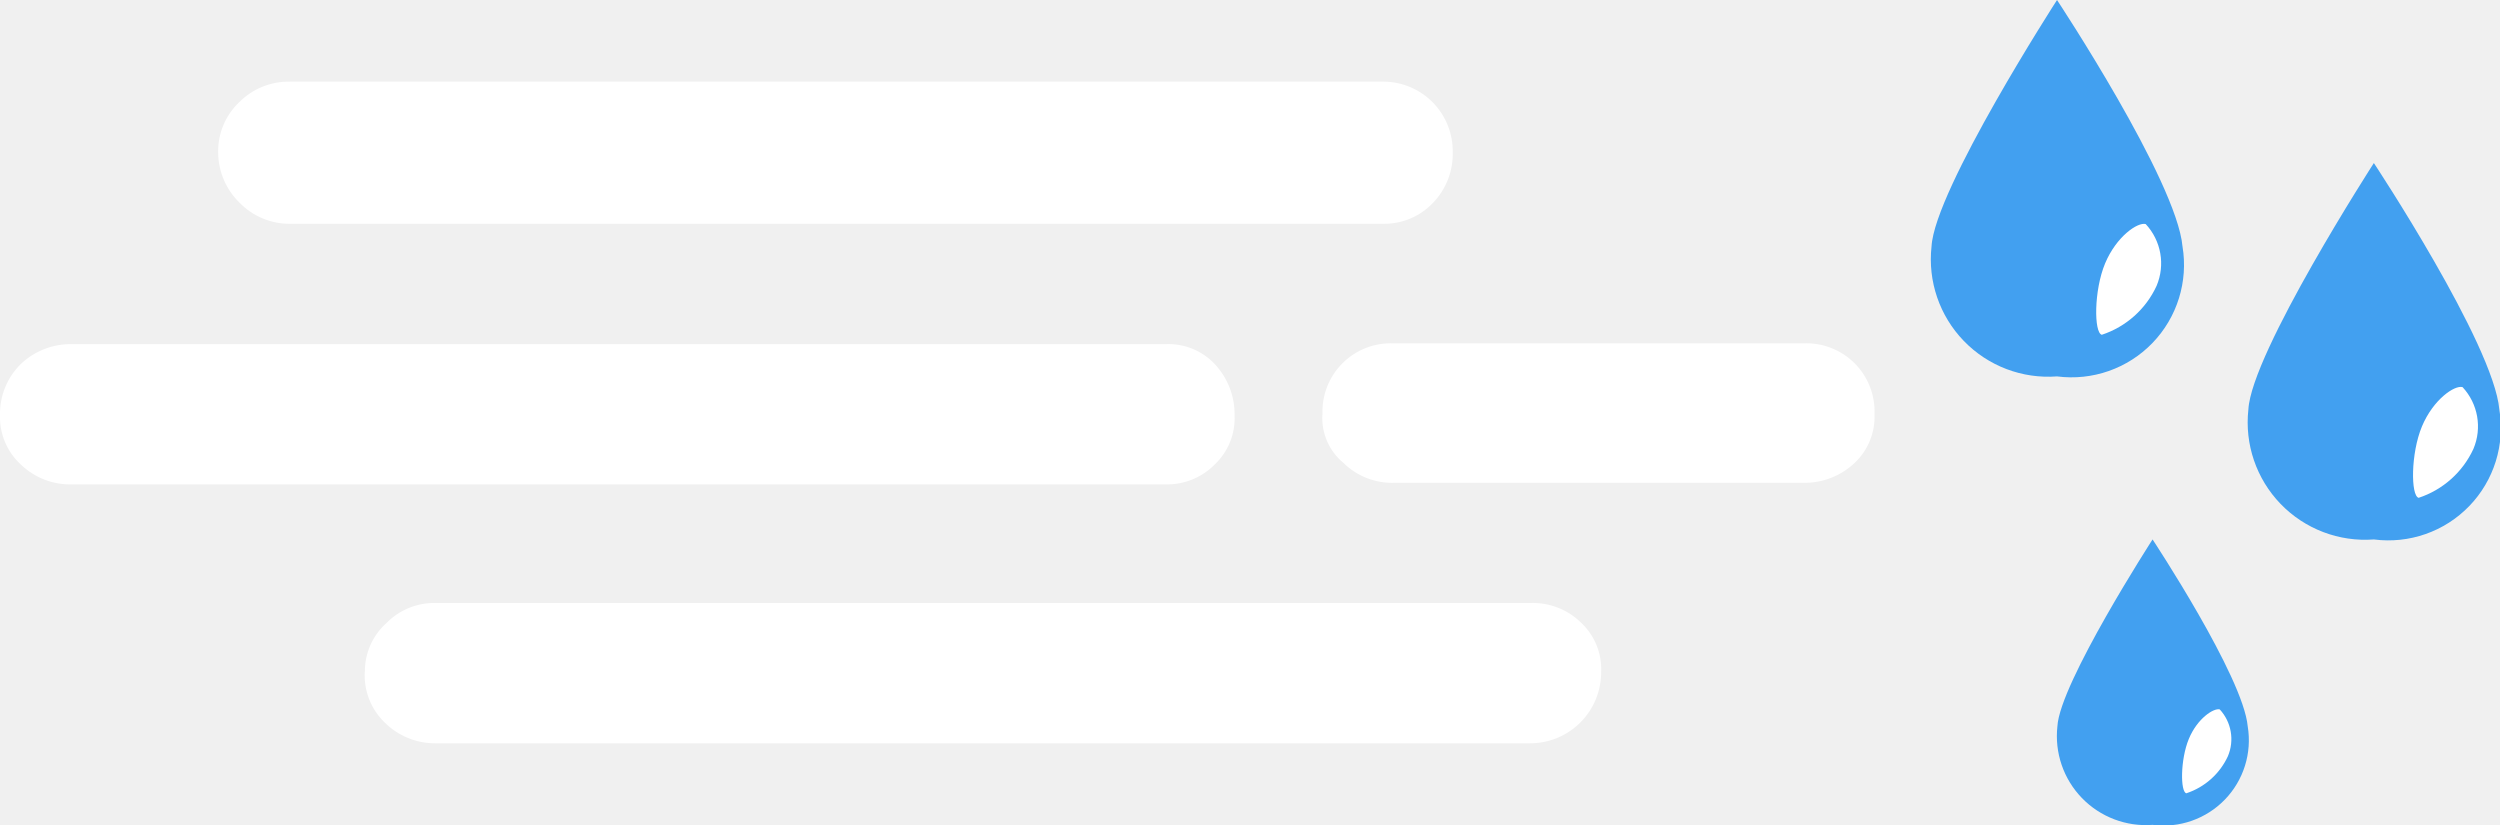
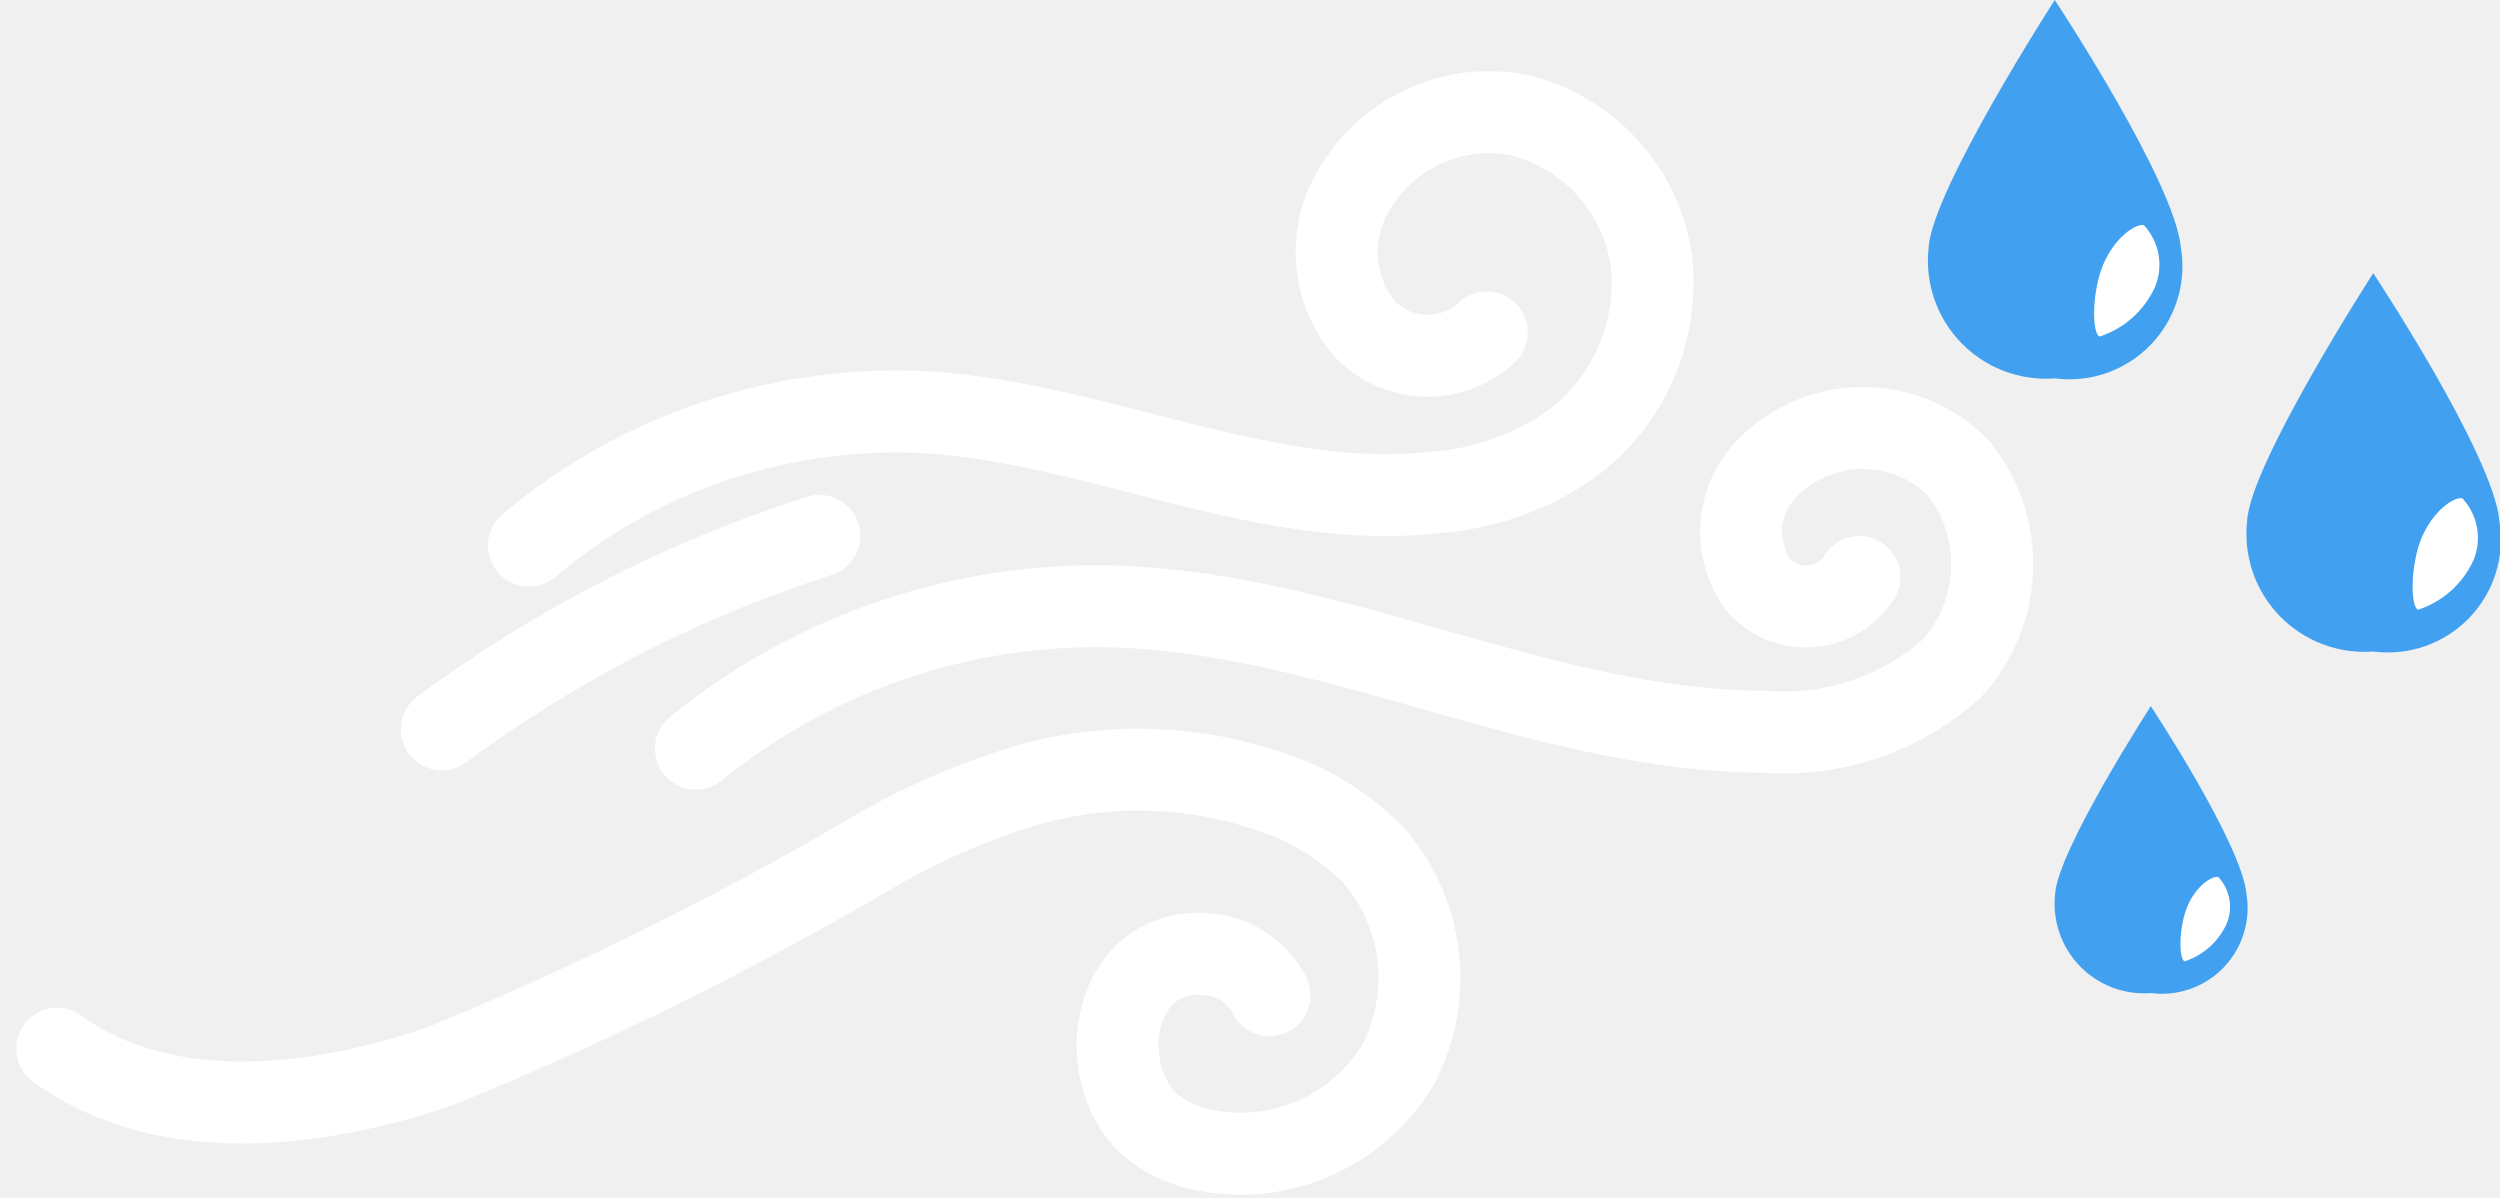
- <svg xmlns="http://www.w3.org/2000/svg" width="46.001" height="15.178" viewBox="0 0 46.001 15.178">
-   <g id="svg_chance_of_rain_mix" transform="translate(-293.389 -557.738)">
+ <svg xmlns="http://www.w3.org/2000/svg" width="45.762" height="21.921" viewBox="0 0 45.762 21.921">
+   <g id="svg_chance_of_rain_mix" transform="translate(-290.627 -553.738)">
    <g id="Group_21" data-name="Group 21" transform="translate(24 1.02)">
-       <g id="Group_18" data-name="Group 18" transform="translate(307.243 566.644)">
+       <g id="Group_18" data-name="Group 18" transform="translate(304.243 565.644)">
        <g id="Group_15" data-name="Group 15">
          <path id="Path_21" data-name="Path 21" d="M-1187.184,839.373s1.667,2.522,1.751,3.439a1.57,1.57,0,0,1-1.751,1.813,1.638,1.638,0,0,1-1.751-1.813C-1188.893,842.02-1187.184,839.373-1187.184,839.373Z" transform="translate(1188.938 -839.373)" fill="#42a0f0" />
        </g>
        <path id="Path_22" data-name="Path 22" d="M219.873,606.739a.806.806,0,0,1,.15.862,1.285,1.285,0,0,1-.765.682c-.111-.028-.111-.62.046-1S219.763,606.711,219.873,606.739Z" transform="translate(-216.883 -603.612)" fill="#fff" />
      </g>
-       <g id="Group_20" data-name="Group 20" transform="translate(310.757 559.718)">
+       <g id="Group_20" data-name="Group 20" transform="translate(307.757 557.718)">
        <g id="Group_15-2" data-name="Group 15">
          <path id="Path_21-2" data-name="Path 21" d="M-1186.626,839.373s2.2,3.325,2.309,4.535a2.07,2.07,0,0,1-2.309,2.391,2.16,2.16,0,0,1-2.309-2.391C-1188.879,842.864-1186.626,839.373-1186.626,839.373Z" transform="translate(1188.938 -839.373)" fill="#42a0f0" />
        </g>
        <path id="Path_22-2" data-name="Path 22" d="M220.094,606.74a1.062,1.062,0,0,1,.2,1.137,1.693,1.693,0,0,1-1.008.9c-.146-.037-.147-.817.061-1.314S219.948,606.7,220.094,606.74Z" transform="translate(-216.15 -602.617)" fill="#fff" />
      </g>
-       <g id="Group_22" data-name="Group 22" transform="translate(304.927 556.718)">
+       <g id="Group_22" data-name="Group 22" transform="translate(301.927 552.718)">
        <g id="Group_15-3" data-name="Group 15">
          <path id="Path_21-3" data-name="Path 21" d="M-1186.626,839.373s2.2,3.325,2.309,4.535a2.07,2.07,0,0,1-2.309,2.391,2.16,2.16,0,0,1-2.309-2.391C-1188.879,842.864-1186.626,839.373-1186.626,839.373Z" transform="translate(1188.938 -839.373)" fill="#42a0f0" />
        </g>
        <path id="Path_22-3" data-name="Path 22" d="M220.094,606.74a1.062,1.062,0,0,1,.2,1.137,1.693,1.693,0,0,1-1.008.9c-.146-.037-.147-.817.061-1.314S219.948,606.7,220.094,606.74Z" transform="translate(-216.15 -602.617)" fill="#fff" />
      </g>
    </g>
-     <path id="weather-windy" d="M5.58,20.313a1.282,1.282,0,0,1,.383-.933,1.333,1.333,0,0,1,.949-.366H27.031a1.169,1.169,0,0,1,.9.366,1.349,1.349,0,0,1,.366.949,1.169,1.169,0,0,1-.366.9,1.23,1.23,0,0,1-.9.366H6.912a1.306,1.306,0,0,1-.949-.366A1.184,1.184,0,0,1,5.58,20.313Zm4.014-4.83a1.244,1.244,0,0,1,.383-.916,1.282,1.282,0,0,1,.933-.383H31.045a1.28,1.28,0,0,1,1.266,1.3,1.294,1.294,0,0,1-.366.933,1.235,1.235,0,0,1-.9.383H10.926a1.282,1.282,0,0,1-.933-.383A1.3,1.3,0,0,1,9.594,15.483Zm2.7,9.56a1.19,1.19,0,0,1,.4-.9,1.23,1.23,0,0,1,.9-.366H33.743a1.268,1.268,0,0,1,.933.366,1.169,1.169,0,0,1,.366.9,1.308,1.308,0,0,1-1.316,1.316H13.591a1.31,1.31,0,0,1-.933-.383A1.206,1.206,0,0,1,12.292,25.043Zm17.621-4.73A1.256,1.256,0,0,1,31.228,19h7.528a1.255,1.255,0,0,1,1.316,1.3,1.169,1.169,0,0,1-.366.9,1.337,1.337,0,0,1-.933.366H31.245A1.28,1.28,0,0,1,30.3,21.2,1.071,1.071,0,0,1,29.912,20.313Z" transform="translate(287.809 545.056)" fill="#fff" />
+     <g id="to8zzb" transform="translate(281.675 527.412)">
+       <path id="Path_27" data-name="Path 27" d="M29.5,36.312a10.424,10.424,0,0,1,7.35-2.435c3.144.221,6.155,1.815,9.254,1.461a4.938,4.938,0,0,0,2.48-.886,3.675,3.675,0,0,0,1.461-3.365A3.218,3.218,0,0,0,47.61,28.43a2.857,2.857,0,0,0-3.144,1.638,2.174,2.174,0,0,0,.354,2.3,1.592,1.592,0,0,0,2.214.044" transform="translate(-10.866)" fill="none" stroke="#fff" stroke-linecap="round" stroke-miterlimit="10" stroke-width="1.5" />
+       <path id="Path_28" data-name="Path 28" d="M25.9,49.442A23.746,23.746,0,0,1,32.808,45.9" transform="translate(-8.86 -9.765)" fill="none" stroke="#fff" stroke-linecap="round" stroke-miterlimit="10" stroke-width="1.5" />
+       <path id="Path_29" data-name="Path 29" d="M36.4,47.309A11.619,11.619,0,0,1,43.706,44.7c4.207,0,8.1,2.3,12.31,2.3a4.6,4.6,0,0,0,3.365-1.151,2.825,2.825,0,0,0,.133-3.675,2.451,2.451,0,0,0-3.587.089,1.665,1.665,0,0,0-.089,2.037,1.161,1.161,0,0,0,1.86-.133" transform="translate(-14.71 -7.278)" fill="none" stroke="#fff" stroke-linecap="round" stroke-miterlimit="10" stroke-width="1.5" />
+       <path id="Path_30" data-name="Path 30" d="M10,60.678c1.948,1.417,4.738,1.107,7.04.31a62,62,0,0,0,7.882-3.9,12.848,12.848,0,0,1,3.011-1.284,7.47,7.47,0,0,1,4.3.177,4.72,4.72,0,0,1,1.86,1.151,3.426,3.426,0,0,1,.443,3.852,3.367,3.367,0,0,1-3.542,1.55,2.183,2.183,0,0,1-1.018-.487c-1.018-.974-.664-3.232,1.063-3.1a1.407,1.407,0,0,1,1.151.753" transform="translate(0 -15.156)" fill="none" stroke="#fff" stroke-linecap="round" stroke-miterlimit="10" stroke-width="1.5" />
+     </g>
  </g>
</svg>
